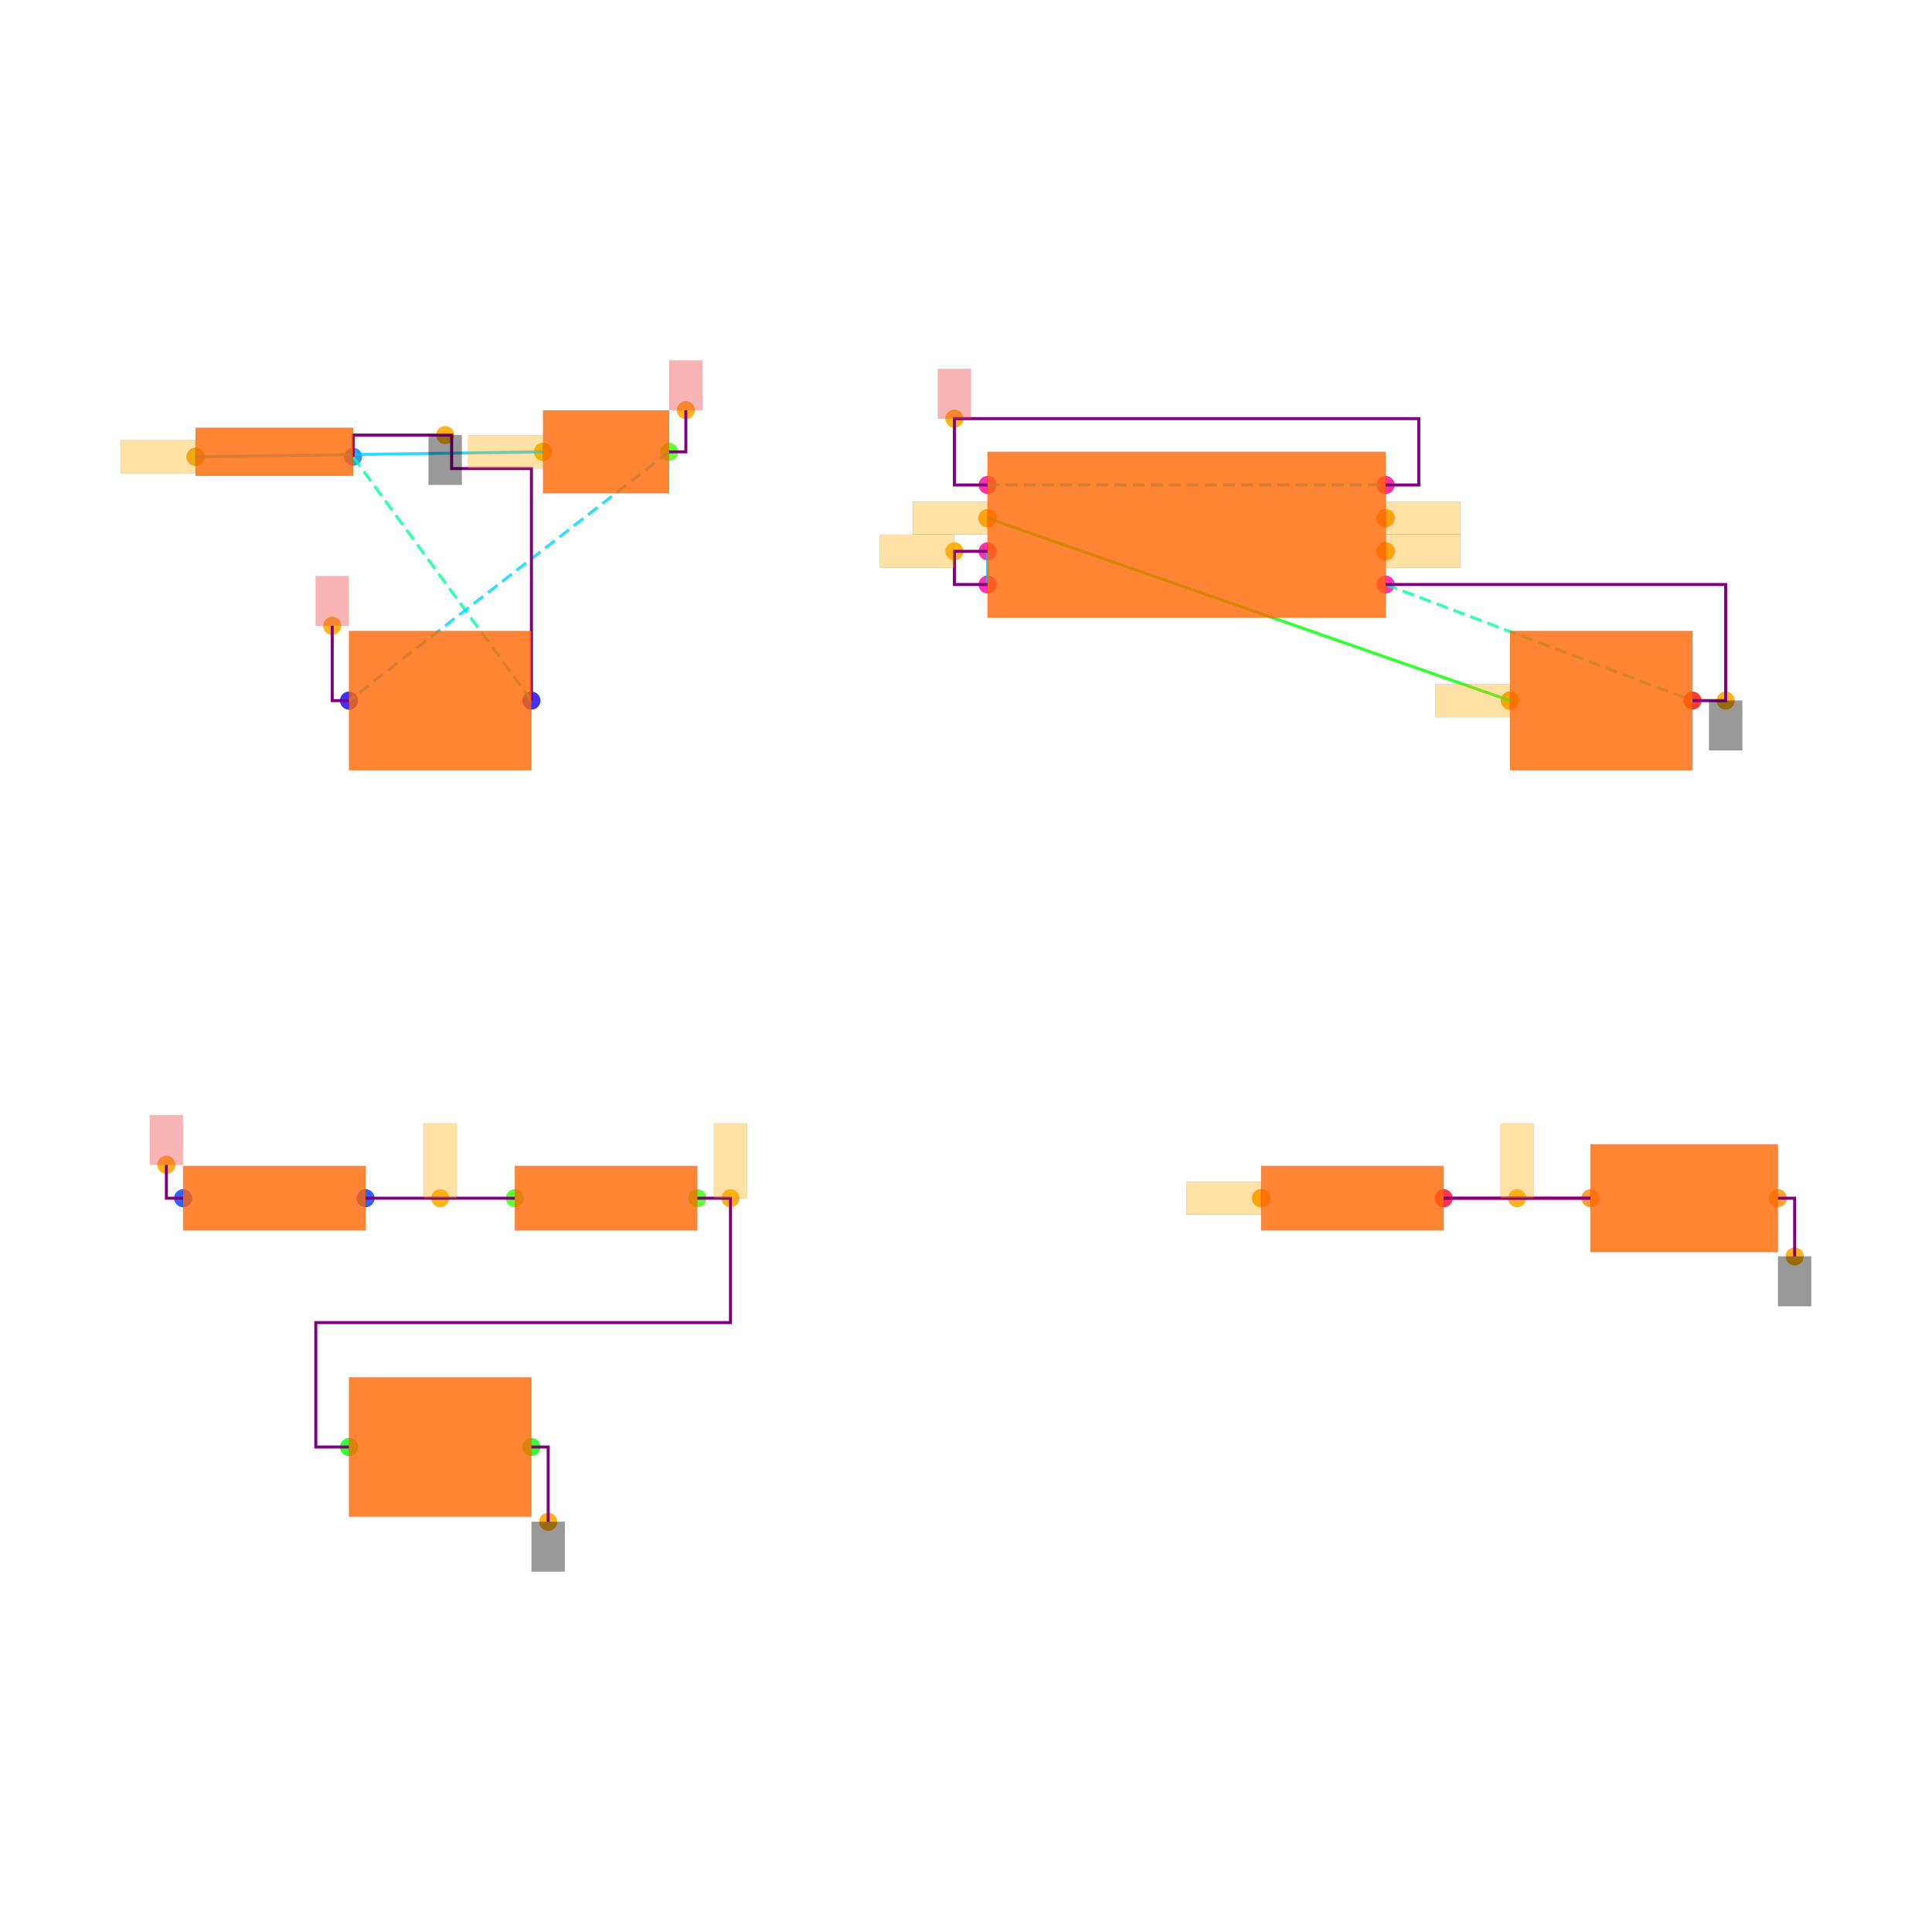
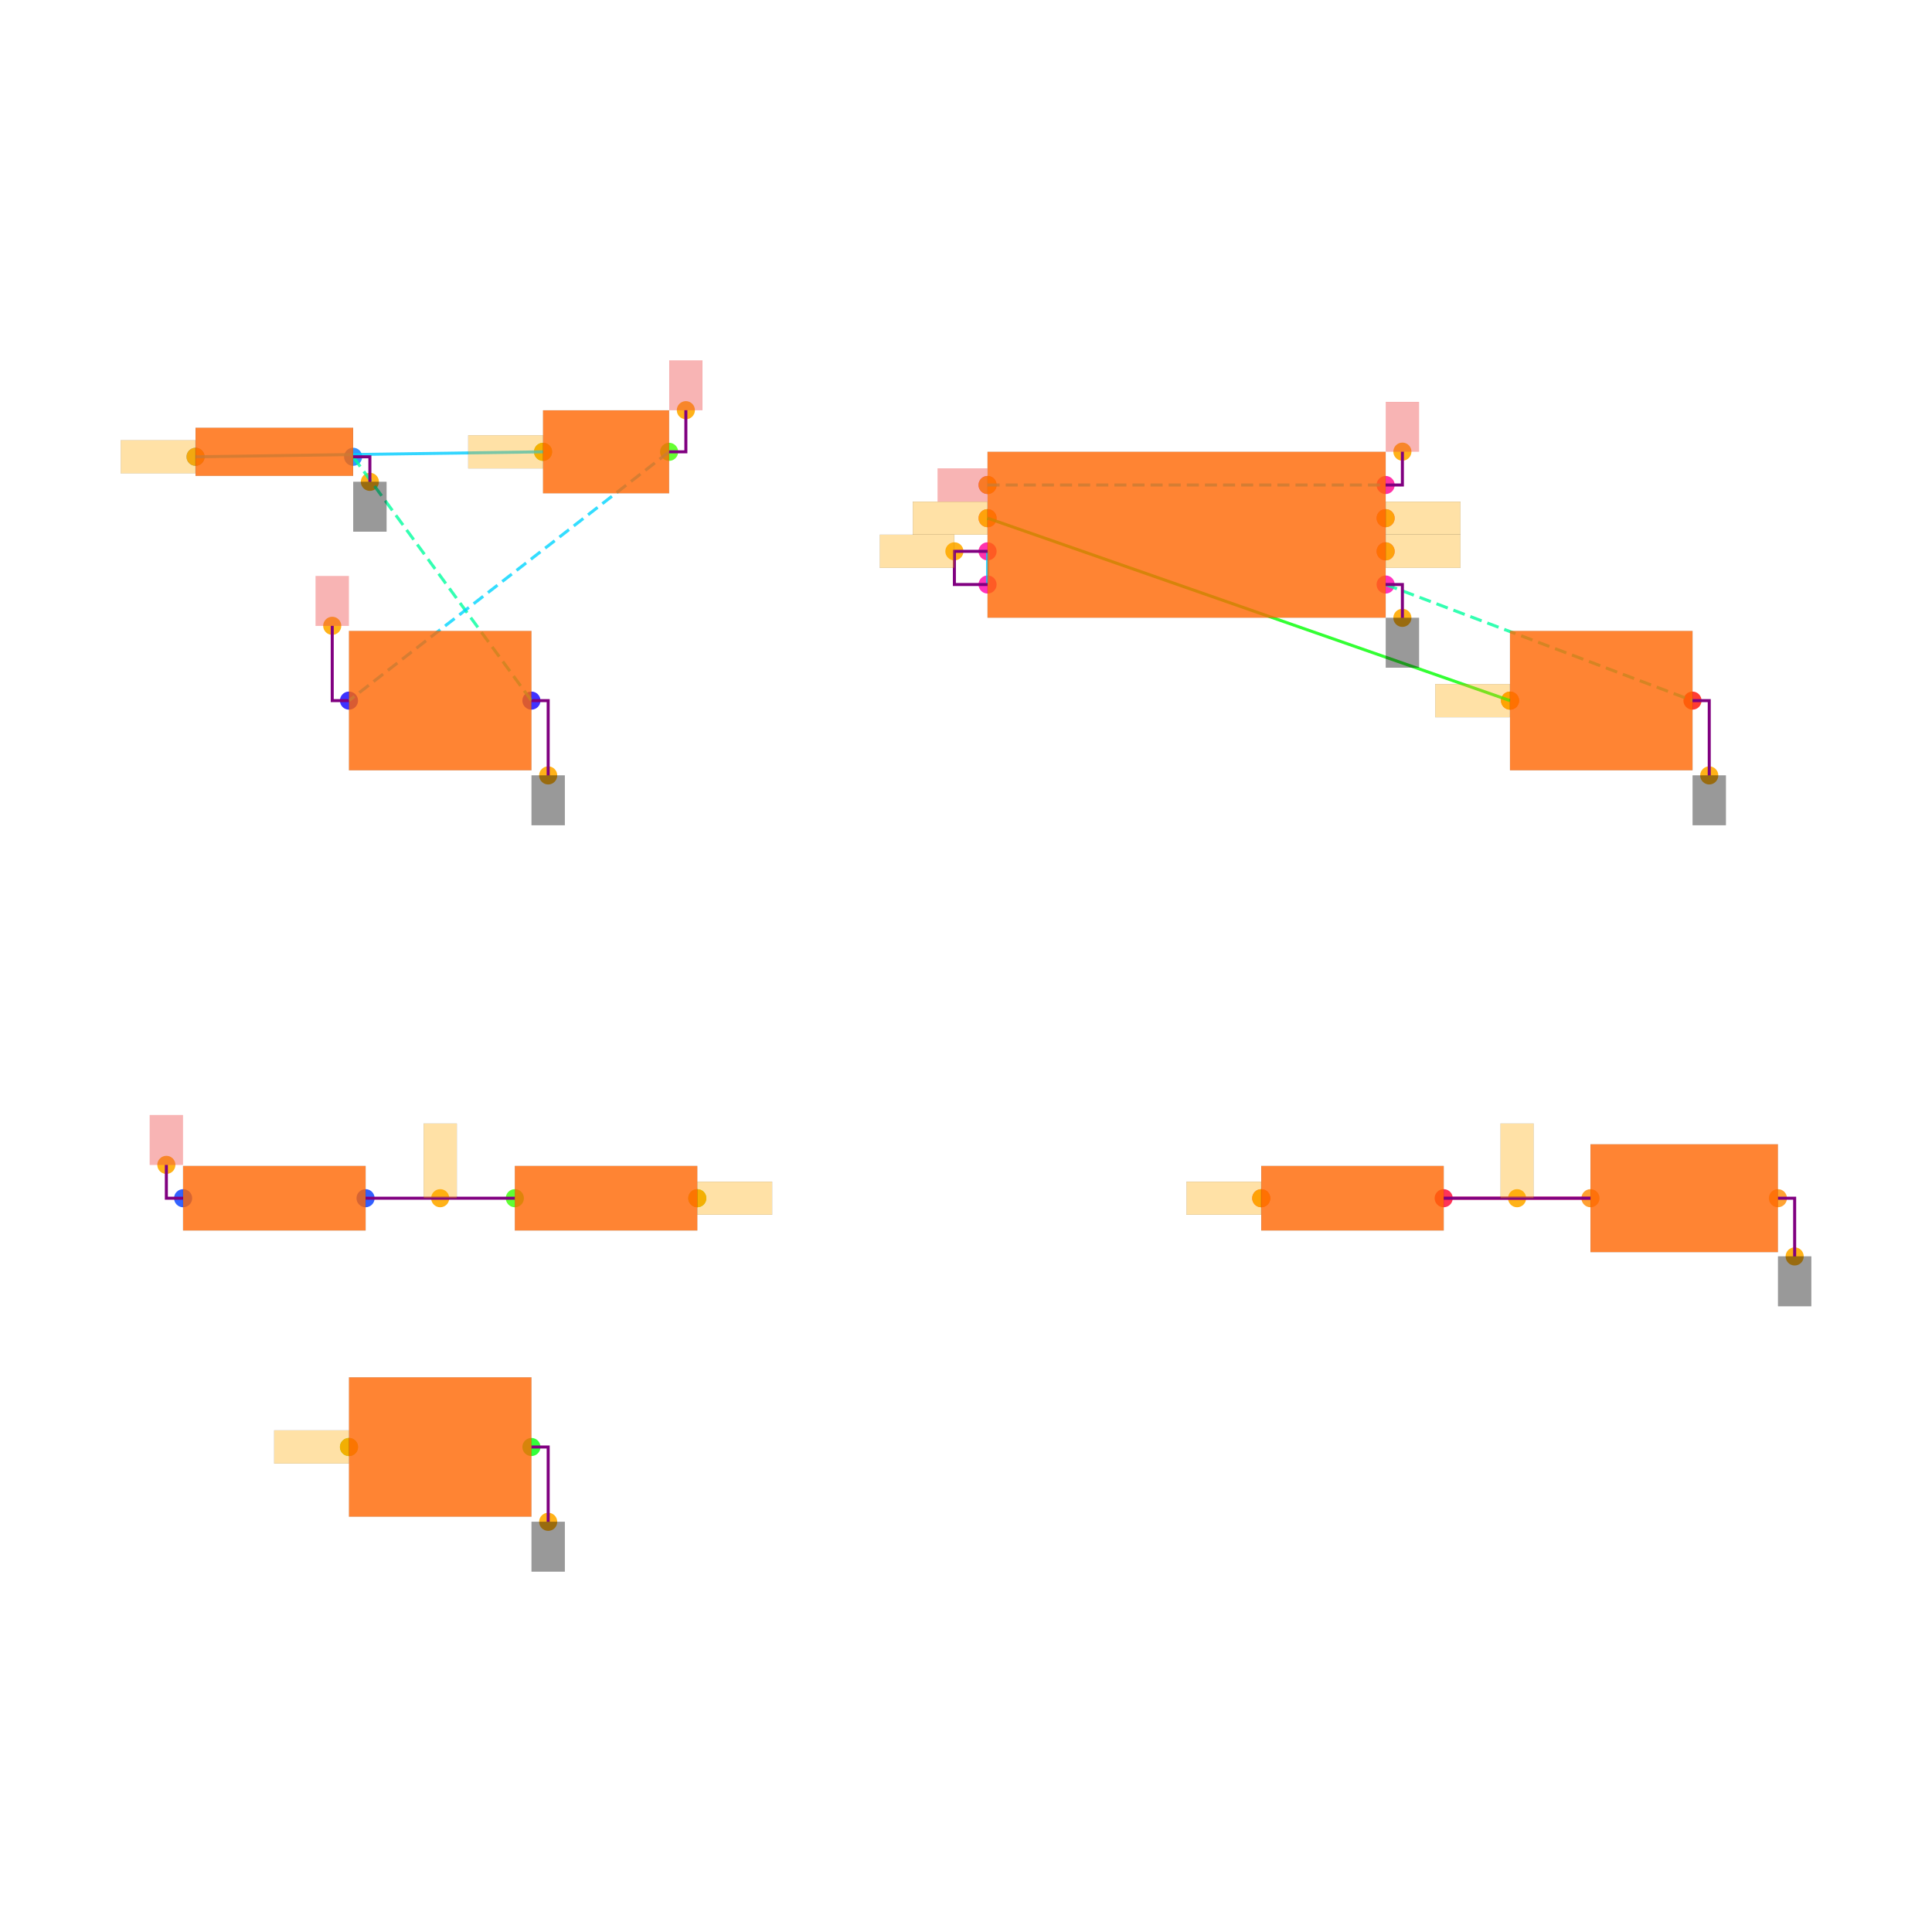
<svg xmlns="http://www.w3.org/2000/svg" width="640" height="640" viewBox="0 0 640 640">
  <rect width="100%" height="100%" fill="white" />
  <g>
    <circle data-type="point" data-label="B1.1 x-" data-x="-4.475" data-y="2.9699999999999998" cx="64.78" cy="151.319" r="3" fill="hsl(210, 100%, 50%, 0.8)" />
  </g>
  <g>
    <circle data-type="point" data-label="B1.2 x+" data-x="-3.525" data-y="2.9699999999999998" cx="116.978" cy="151.319" r="3" fill="hsl(211, 100%, 50%, 0.8)" />
  </g>
  <g>
    <circle data-type="point" data-label="SW1.1 x-" data-x="-2.38" data-y="3" cx="179.89" cy="149.67" r="3" fill="hsl(104, 100%, 50%, 0.8)" />
  </g>
  <g>
    <circle data-type="point" data-label="SW1.2 x+" data-x="-1.62" data-y="3" cx="221.648" cy="149.67" r="3" fill="hsl(105, 100%, 50%, 0.8)" />
  </g>
  <g>
    <circle data-type="point" data-label="C3.1 x-" data-x="-3.55" data-y="1.5" cx="115.604" cy="232.088" r="3" fill="hsl(243, 100%, 50%, 0.8)" />
  </g>
  <g>
    <circle data-type="point" data-label="C3.2 x+" data-x="-2.45" data-y="1.5" cx="176.044" cy="232.088" r="3" fill="hsl(244, 100%, 50%, 0.8)" />
  </g>
  <g>
    <circle data-type="point" data-label="U1.1 x+" data-x="2.7" data-y="2.2" cx="459.011" cy="193.626" r="3" fill="hsl(319, 100%, 50%, 0.8)" />
  </g>
  <g>
    <circle data-type="point" data-label="U1.2 x-" data-x="0.2999999999999998" data-y="2.2" cx="327.143" cy="193.626" r="3" fill="hsl(320, 100%, 50%, 0.8)" />
  </g>
  <g>
    <circle data-type="point" data-label="U1.3 x+" data-x="2.7" data-y="2.6" cx="459.011" cy="171.648" r="3" fill="hsl(321, 100%, 50%, 0.8)" />
  </g>
  <g>
    <circle data-type="point" data-label="U1.4 x-" data-x="0.2999999999999998" data-y="2.8" cx="327.143" cy="160.659" r="3" fill="hsl(322, 100%, 50%, 0.8)" />
  </g>
  <g>
    <circle data-type="point" data-label="U1.5 x-" data-x="0.2999999999999998" data-y="2.6" cx="327.143" cy="171.648" r="3" fill="hsl(323, 100%, 50%, 0.8)" />
  </g>
  <g>
    <circle data-type="point" data-label="U1.6 x-" data-x="0.2999999999999998" data-y="2.4" cx="327.143" cy="182.637" r="3" fill="hsl(324, 100%, 50%, 0.8)" />
  </g>
  <g>
    <circle data-type="point" data-label="U1.7 x+" data-x="2.7" data-y="2.4" cx="459.011" cy="182.637" r="3" fill="hsl(325, 100%, 50%, 0.8)" />
  </g>
  <g>
    <circle data-type="point" data-label="U1.8 x+" data-x="2.7" data-y="2.8" cx="459.011" cy="160.659" r="3" fill="hsl(326, 100%, 50%, 0.8)" />
  </g>
  <g>
    <circle data-type="point" data-label="C2.1 x-" data-x="3.45" data-y="1.5" cx="500.22" cy="232.088" r="3" fill="hsl(2, 100%, 50%, 0.8)" />
  </g>
  <g>
    <circle data-type="point" data-label="C2.2 x+" data-x="4.55" data-y="1.5" cx="560.659" cy="232.088" r="3" fill="hsl(3, 100%, 50%, 0.8)" />
  </g>
  <g>
    <circle data-type="point" data-label="R1.1 x-" data-x="-4.550000000000001" data-y="-1.5" cx="60.659" cy="396.923" r="3" fill="hsl(226, 100%, 50%, 0.8)" />
  </g>
  <g>
    <circle data-type="point" data-label="R1.2 x+" data-x="-3.4499999999999997" data-y="-1.5" cx="121.099" cy="396.923" r="3" fill="hsl(227, 100%, 50%, 0.8)" />
  </g>
  <g>
    <circle data-type="point" data-label="R2.1 x-" data-x="-2.55" data-y="-1.5" cx="170.549" cy="396.923" r="3" fill="hsl(107, 100%, 50%, 0.8)" />
  </g>
  <g>
    <circle data-type="point" data-label="R2.2 x+" data-x="-1.45" data-y="-1.5" cx="230.989" cy="396.923" r="3" fill="hsl(108, 100%, 50%, 0.8)" />
  </g>
  <g>
    <circle data-type="point" data-label="C1.1 x-" data-x="-3.55" data-y="-3" cx="115.604" cy="479.341" r="3" fill="hsl(121, 100%, 50%, 0.8)" />
  </g>
  <g>
    <circle data-type="point" data-label="C1.2 x+" data-x="-2.45" data-y="-3" cx="176.044" cy="479.341" r="3" fill="hsl(122, 100%, 50%, 0.8)" />
  </g>
  <g>
    <circle data-type="point" data-label="R3.1 x-" data-x="1.95" data-y="-1.5" cx="417.802" cy="396.923" r="3" fill="hsl(348, 100%, 50%, 0.8)" />
  </g>
  <g>
    <circle data-type="point" data-label="R3.2 x+" data-x="3.05" data-y="-1.5" cx="478.242" cy="396.923" r="3" fill="hsl(349, 100%, 50%, 0.8)" />
  </g>
  <g>
    <circle data-type="point" data-label="D1.1 x-" data-x="3.935" data-y="-1.5" cx="526.868" cy="396.923" r="3" fill="hsl(32, 100%, 50%, 0.8)" />
  </g>
  <g>
    <circle data-type="point" data-label="D1.2 x+" data-x="5.0649999999999995" data-y="-1.5" cx="588.956" cy="396.923" r="3" fill="hsl(33, 100%, 50%, 0.8)" />
  </g>
  <g>
    <circle data-type="point" data-label="anchorPoint orientation: x-" data-x="-4.475" data-y="2.9699999999999998" cx="64.78" cy="151.319" r="3" fill="hsl(40, 100%, 50%, 0.9)" />
  </g>
  <g>
    <circle data-type="point" data-label="anchorPoint orientation: x-" data-x="-2.38" data-y="3" cx="179.89" cy="149.67" r="3" fill="hsl(40, 100%, 50%, 0.9)" />
  </g>
  <g>
-     <circle data-type="point" data-label="anchorPoint orientation: y-" data-x="-2.9699999999999998" data-y="3.101" cx="147.473" cy="144.121" r="3" fill="hsl(40, 100%, 50%, 0.9)" />
-   </g>
-   <g>
-     <circle data-type="point" data-label="anchorPoint orientation: y-" data-x="4.75" data-y="1.5" cx="571.648" cy="232.088" r="3" fill="hsl(40, 100%, 50%, 0.9)" />
+     <circle data-type="point" data-label="anchorPoint orientation: y-" data-x="-3.424" data-y="2.819" cx="122.527" cy="159.615" r="3" fill="hsl(40, 100%, 50%, 0.9)" />
+   </g>
+   <g>
+     <circle data-type="point" data-label="anchorPoint orientation: y-" data-x="-2.349" data-y="1.0490000000000002" cx="181.593" cy="256.868" r="3" fill="hsl(40, 100%, 50%, 0.9)" />
+   </g>
+   <g>
+     <circle data-type="point" data-label="anchorPoint orientation: y-" data-x="2.801" data-y="1.9990000000000003" cx="464.56" cy="204.67" r="3" fill="hsl(40, 100%, 50%, 0.9)" />
+   </g>
+   <g>
+     <circle data-type="point" data-label="anchorPoint orientation: y-" data-x="4.651" data-y="1.0490000000000002" cx="566.209" cy="256.868" r="3" fill="hsl(40, 100%, 50%, 0.9)" />
  </g>
  <g>
    <circle data-type="point" data-label="anchorPoint orientation: y-" data-x="-2.349" data-y="-3.4509999999999996" cx="181.593" cy="504.121" r="3" fill="hsl(40, 100%, 50%, 0.9)" />
  </g>
  <g>
    <circle data-type="point" data-label="anchorPoint orientation: y-" data-x="5.1659999999999995" data-y="-1.851" cx="594.505" cy="416.209" r="3" fill="hsl(40, 100%, 50%, 0.9)" />
  </g>
  <g>
    <circle data-type="point" data-label="anchorPoint orientation: y+" data-x="-1.5190000000000001" data-y="3.251" cx="227.198" cy="135.879" r="3" fill="hsl(40, 100%, 50%, 0.9)" />
  </g>
  <g>
    <circle data-type="point" data-label="anchorPoint orientation: y+" data-x="-3.651" data-y="1.9509999999999998" cx="110.055" cy="207.308" r="3" fill="hsl(40, 100%, 50%, 0.9)" />
  </g>
  <g>
-     <circle data-type="point" data-label="anchorPoint orientation: y+" data-x="0.09999999999999981" data-y="3.2" cx="316.154" cy="138.681" r="3" fill="hsl(40, 100%, 50%, 0.9)" />
+     <circle data-type="point" data-label="anchorPoint orientation: x-" data-x="0.2999999999999998" data-y="2.8" cx="327.143" cy="160.659" r="3" fill="hsl(40, 100%, 50%, 0.9)" />
+   </g>
+   <g>
+     <circle data-type="point" data-label="anchorPoint orientation: y+" data-x="2.801" data-y="3.001" cx="464.56" cy="149.615" r="3" fill="hsl(40, 100%, 50%, 0.9)" />
  </g>
  <g>
    <circle data-type="point" data-label="anchorPoint orientation: y+" data-x="-4.651000000000001" data-y="-1.2990000000000002" cx="55.11" cy="385.879" r="3" fill="hsl(40, 100%, 50%, 0.9)" />
  </g>
  <g>
    <circle data-type="point" data-label="anchorPoint orientation: x-" data-x="0.09999999999999981" data-y="2.4" cx="316.154" cy="182.637" r="3" fill="hsl(40, 100%, 50%, 0.9)" />
  </g>
  <g>
-     <circle data-type="point" data-label="anchorPoint orientation: y+" data-x="-1.25" data-y="-1.5" cx="241.978" cy="396.923" r="3" fill="hsl(40, 100%, 50%, 0.9)" />
+     <circle data-type="point" data-label="anchorPoint orientation: x+" data-x="-1.45" data-y="-1.5" cx="230.989" cy="396.923" r="3" fill="hsl(40, 100%, 50%, 0.9)" />
+   </g>
+   <g>
+     <circle data-type="point" data-label="anchorPoint orientation: x-" data-x="-3.55" data-y="-3" cx="115.604" cy="479.341" r="3" fill="hsl(40, 100%, 50%, 0.9)" />
  </g>
  <g>
    <circle data-type="point" data-label="anchorPoint orientation: x+" data-x="2.7" data-y="2.6" cx="459.011" cy="171.648" r="3" fill="hsl(40, 100%, 50%, 0.9)" />
  </g>
  <g>
    <circle data-type="point" data-label="anchorPoint orientation: x-" data-x="1.95" data-y="-1.5" cx="417.802" cy="396.923" r="3" fill="hsl(40, 100%, 50%, 0.9)" />
  </g>
  <g>
    <circle data-type="point" data-label="anchorPoint orientation: x-" data-x="0.2999999999999998" data-y="2.6" cx="327.143" cy="171.648" r="3" fill="hsl(40, 100%, 50%, 0.9)" />
  </g>
  <g>
    <circle data-type="point" data-label="anchorPoint orientation: x-" data-x="3.45" data-y="1.5" cx="500.22" cy="232.088" r="3" fill="hsl(40, 100%, 50%, 0.9)" />
  </g>
  <g>
    <circle data-type="point" data-label="anchorPoint orientation: y+" data-x="-3" data-y="-1.5" cx="145.824" cy="396.923" r="3" fill="hsl(40, 100%, 50%, 0.9)" />
  </g>
  <g>
    <circle data-type="point" data-label="anchorPoint orientation: x+" data-x="2.7" data-y="2.4" cx="459.011" cy="182.637" r="3" fill="hsl(40, 100%, 50%, 0.9)" />
  </g>
  <g>
    <circle data-type="point" data-label="anchorPoint orientation: y+" data-x="3.4924999999999997" data-y="-1.5" cx="502.555" cy="396.923" r="3" fill="hsl(40, 100%, 50%, 0.9)" />
  </g>
  <g>
    <polyline data-points="-4.475,2.9699999999999998 -2.38,3" data-type="line" data-label="" points="64.78,151.319 179.89,149.67" fill="none" stroke="hsl(192, 100%, 50%, 0.8)" stroke-width="1" />
  </g>
  <g>
    <polyline data-points="0.2999999999999998,2.6 3.45,1.5" data-type="line" data-label="" points="327.143,171.648 500.22,232.088" fill="none" stroke="hsl(120, 100%, 50%, 0.8)" stroke-width="1" />
  </g>
  <g>
    <polyline data-points="0.2999999999999998,2.4 0.2999999999999998,2.2" data-type="line" data-label="" points="327.143,182.637 327.143,193.626" fill="none" stroke="hsl(192, 100%, 50%, 0.8)" stroke-width="1" />
  </g>
  <g>
    <polyline data-points="3.05,-1.5 3.935,-1.5" data-type="line" data-label="" points="478.242,396.923 526.868,396.923" fill="none" stroke="hsl(344, 100%, 50%, 0.8)" stroke-width="1" />
  </g>
  <g>
    <polyline data-points="-3.525,2.9699999999999998 -2.45,1.5" data-type="line" data-label="" points="116.978,151.319 176.044,232.088" fill="none" stroke="hsl(157, 100%, 50%, 0.8)" stroke-width="1" stroke-dasharray="4 2" />
  </g>
  <g>
    <polyline data-points="2.7,2.2 4.55,1.5" data-type="line" data-label="" points="459.011,193.626 560.659,232.088" fill="none" stroke="hsl(157, 100%, 50%, 0.8)" stroke-width="1" stroke-dasharray="4 2" />
  </g>
  <g>
    <polyline data-points="-1.62,3 -3.55,1.5" data-type="line" data-label="" points="221.648,149.67 115.604,232.088" fill="none" stroke="hsl(190, 100%, 50%, 0.8)" stroke-width="1" stroke-dasharray="4 2" />
  </g>
  <g>
    <polyline data-points="0.2999999999999998,2.8 2.7,2.8" data-type="line" data-label="" points="327.143,160.659 459.011,160.659" fill="none" stroke="hsl(190, 100%, 50%, 0.8)" stroke-width="1" stroke-dasharray="4 2" />
  </g>
  <g>
    <polyline data-points="0.2999999999999998,2.4 0.09999999999999981,2.4 0.09999999999999981,2.2 0.2999999999999998,2.2" data-type="line" data-label="" points="327.143,182.637 316.154,182.637 316.154,193.626 327.143,193.626" fill="none" stroke="purple" stroke-width="1" />
  </g>
  <g>
    <polyline data-points="-2.55,-1.5 -3.4499999999999997,-1.5" data-type="line" data-label="" points="170.549,396.923 121.099,396.923" fill="none" stroke="purple" stroke-width="1" />
  </g>
  <g>
    <polyline data-points="3.05,-1.5 3.935,-1.5" data-type="line" data-label="" points="478.242,396.923 526.868,396.923" fill="none" stroke="purple" stroke-width="1" />
  </g>
  <g>
-     <polyline data-points="-1.4500000000000002,-1.5 -1.25,-1.5 -1.25,-2.25 -3.75,-2.25 -3.75,-3 -3.55,-3" data-type="line" data-label="" points="230.989,396.923 241.978,396.923 241.978,438.132 104.615,438.132 104.615,479.341 115.604,479.341" fill="none" stroke="purple" stroke-width="1" />
-   </g>
-   <g>
-     <polyline data-points="2.7,2.2 4.75,2.2 4.75,1.5 4.55,1.5" data-type="line" data-label="" points="459.011,193.626 571.648,193.626 571.648,232.088 560.659,232.088" fill="none" stroke="purple" stroke-width="1" />
-   </g>
-   <g>
-     <polyline data-points="0.2999999999999998,2.8 0.09999999999999981,2.8 0.09999999999999981,3.2 2.9000000000000004,3.2 2.9000000000000004,2.8 2.7,2.8" data-type="line" data-label="" points="327.143,160.659 316.154,160.659 316.154,138.681 470,138.681 470,160.659 459.011,160.659" fill="none" stroke="purple" stroke-width="1" />
-   </g>
-   <g>
-     <polyline data-points="-3.525,2.9699999999999998 -3.525,3.101 -2.931,3.101 -2.931,2.899 -2.45,2.899 -2.45,1.5" data-type="line" data-label="" points="116.978,151.319 116.978,144.121 149.615,144.121 149.615,155.22 176.044,155.22 176.044,232.088" fill="none" stroke="purple" stroke-width="1" />
+     <polyline data-points="-3.525,2.9699999999999998 -3.424,2.9699999999999998 -3.424,2.819" data-type="line" data-label="" points="116.978,151.319 122.527,151.319 122.527,159.615" fill="none" stroke="purple" stroke-width="1" />
+   </g>
+   <g>
+     <polyline data-points="-2.45,1.5 -2.349,1.5 -2.349,1.0490000000000002" data-type="line" data-label="" points="176.044,232.088 181.593,232.088 181.593,256.868" fill="none" stroke="purple" stroke-width="1" />
+   </g>
+   <g>
+     <polyline data-points="2.7,2.2 2.801,2.2 2.801,1.9990000000000003" data-type="line" data-label="" points="459.011,193.626 464.56,193.626 464.56,204.67" fill="none" stroke="purple" stroke-width="1" />
+   </g>
+   <g>
+     <polyline data-points="4.55,1.5 4.651,1.5 4.651,1.0490000000000002" data-type="line" data-label="" points="560.659,232.088 566.209,232.088 566.209,256.868" fill="none" stroke="purple" stroke-width="1" />
  </g>
  <g>
    <polyline data-points="-2.45,-3 -2.349,-3 -2.349,-3.4509999999999996" data-type="line" data-label="" points="176.044,479.341 181.593,479.341 181.593,504.121" fill="none" stroke="purple" stroke-width="1" />
  </g>
  <g>
    <polyline data-points="5.0649999999999995,-1.5 5.1659999999999995,-1.5 5.1659999999999995,-1.851" data-type="line" data-label="" points="588.956,396.923 594.505,396.923 594.505,416.209" fill="none" stroke="purple" stroke-width="1" />
  </g>
  <g>
    <polyline data-points="-1.62,3 -1.5190000000000001,3 -1.5190000000000001,3.251" data-type="line" data-label="" points="221.648,149.67 227.198,149.67 227.198,135.879" fill="none" stroke="purple" stroke-width="1" />
  </g>
  <g>
    <polyline data-points="-3.55,1.5 -3.651,1.5 -3.651,1.9509999999999998" data-type="line" data-label="" points="115.604,232.088 110.055,232.088 110.055,207.308" fill="none" stroke="purple" stroke-width="1" />
  </g>
  <g>
+     <polyline data-points="2.7,2.8 2.801,2.8 2.801,3.001" data-type="line" data-label="" points="459.011,160.659 464.56,160.659 464.56,149.615" fill="none" stroke="purple" stroke-width="1" />
+   </g>
+   <g>
    <polyline data-points="-4.550000000000001,-1.5 -4.651000000000001,-1.5 -4.651000000000001,-1.2990000000000002" data-type="line" data-label="" points="60.659,396.923 55.11,396.923 55.11,385.879" fill="none" stroke="purple" stroke-width="1" />
  </g>
  <g>
    <rect data-type="rect" data-label="schematic_component_0" data-x="-4" data-y="3" x="64.78" y="141.703" width="52.198" height="15.934" fill="hsl(24, 100%, 50%, 0.8)" stroke="black" stroke-width="0.018" />
  </g>
  <g>
    <rect data-type="rect" data-label="schematic_component_1" data-x="-2" data-y="3" x="179.89" y="135.934" width="41.758" height="27.473" fill="hsl(24, 100%, 50%, 0.8)" stroke="black" stroke-width="0.018" />
  </g>
  <g>
    <rect data-type="rect" data-label="schematic_component_2" data-x="-3" data-y="1.5" x="115.604" y="209.011" width="60.44" height="46.154" fill="hsl(24, 100%, 50%, 0.8)" stroke="black" stroke-width="0.018" />
  </g>
  <g>
    <rect data-type="rect" data-label="schematic_component_3" data-x="1.5" data-y="2.5" x="327.143" y="149.67" width="131.868" height="54.945" fill="hsl(24, 100%, 50%, 0.8)" stroke="black" stroke-width="0.018" />
  </g>
  <g>
    <rect data-type="rect" data-label="schematic_component_4" data-x="4" data-y="1.5" x="500.22" y="209.011" width="60.44" height="46.154" fill="hsl(24, 100%, 50%, 0.8)" stroke="black" stroke-width="0.018" />
  </g>
  <g>
    <rect data-type="rect" data-label="schematic_component_5" data-x="-4" data-y="-1.5" x="60.659" y="386.239" width="60.44" height="21.369" fill="hsl(24, 100%, 50%, 0.8)" stroke="black" stroke-width="0.018" />
  </g>
  <g>
    <rect data-type="rect" data-label="schematic_component_6" data-x="-2" data-y="-1.5" x="170.549" y="386.239" width="60.44" height="21.369" fill="hsl(24, 100%, 50%, 0.8)" stroke="black" stroke-width="0.018" />
  </g>
  <g>
    <rect data-type="rect" data-label="schematic_component_7" data-x="-3" data-y="-3" x="115.604" y="456.264" width="60.44" height="46.154" fill="hsl(24, 100%, 50%, 0.8)" stroke="black" stroke-width="0.018" />
  </g>
  <g>
    <rect data-type="rect" data-label="schematic_component_8" data-x="2.5" data-y="-1.5" x="417.802" y="386.239" width="60.44" height="21.369" fill="hsl(24, 100%, 50%, 0.8)" stroke="black" stroke-width="0.018" />
  </g>
  <g>
    <rect data-type="rect" data-label="schematic_component_9" data-x="4.5" data-y="-1.5" x="526.868" y="379.066" width="62.088" height="35.714" fill="hsl(24, 100%, 50%, 0.8)" stroke="black" stroke-width="0.018" />
  </g>
  <g>
    <rect data-type="rect" data-label="netId: .B1 &gt; .pin1 to .SW1 &gt; .pin1 globalConnNetId: connectivity_net0" data-x="-4.701" data-y="2.9699999999999998" x="40" y="145.824" width="24.725" height="10.989" fill="hsl(40, 100%, 50%, 0.35)" stroke="black" stroke-width="0.018" />
  </g>
  <g>
    <rect data-type="rect" data-label="netId: .B1 &gt; .pin1 to .SW1 &gt; .pin1 globalConnNetId: connectivity_net0" data-x="-2.606" data-y="3" x="155.11" y="144.176" width="24.725" height="10.989" fill="hsl(40, 100%, 50%, 0.35)" stroke="black" stroke-width="0.018" />
  </g>
  <g>
-     <rect data-type="rect" data-label="netId: GND globalConnNetId: connectivity_net6" data-x="-2.9699999999999998" data-y="2.951" x="141.978" y="144.121" width="10.989" height="16.484" fill="#00000066" stroke="#000000" stroke-width="0.018" />
-   </g>
-   <g>
-     <rect data-type="rect" data-label="netId: GND globalConnNetId: connectivity_net6" data-x="4.75" data-y="1.35" x="566.154" y="232.088" width="10.989" height="16.484" fill="#00000066" stroke="#000000" stroke-width="0.018" />
+     <rect data-type="rect" data-label="netId: GND globalConnNetId: connectivity_net6" data-x="-3.424" data-y="2.669" x="117.033" y="159.615" width="10.989" height="16.484" fill="#00000066" stroke="#000000" stroke-width="0.018" />
+   </g>
+   <g>
+     <rect data-type="rect" data-label="netId: GND globalConnNetId: connectivity_net6" data-x="-2.349" data-y="0.8990000000000001" x="176.099" y="256.868" width="10.989" height="16.484" fill="#00000066" stroke="#000000" stroke-width="0.018" />
+   </g>
+   <g>
+     <rect data-type="rect" data-label="netId: GND globalConnNetId: connectivity_net6" data-x="2.801" data-y="1.8490000000000004" x="459.066" y="204.67" width="10.989" height="16.484" fill="#00000066" stroke="#000000" stroke-width="0.018" />
+   </g>
+   <g>
+     <rect data-type="rect" data-label="netId: GND globalConnNetId: connectivity_net6" data-x="4.651" data-y="0.8990000000000001" x="560.714" y="256.868" width="10.989" height="16.484" fill="#00000066" stroke="#000000" stroke-width="0.018" />
  </g>
  <g>
    <rect data-type="rect" data-label="netId: GND globalConnNetId: connectivity_net6" data-x="-2.349" data-y="-3.6009999999999995" x="176.099" y="504.121" width="10.989" height="16.484" fill="#00000066" stroke="#000000" stroke-width="0.018" />
  </g>
  <g>
    <rect data-type="rect" data-label="netId: GND globalConnNetId: connectivity_net6" data-x="5.1659999999999995" data-y="-2.001" x="589.011" y="416.209" width="10.989" height="16.484" fill="#00000066" stroke="#000000" stroke-width="0.018" />
  </g>
  <g>
    <rect data-type="rect" data-label="netId: VCC globalConnNetId: connectivity_net7" data-x="-1.5190000000000001" data-y="3.401" x="221.703" y="119.396" width="10.989" height="16.484" fill="#ef444466" stroke="#ef4444" stroke-width="0.018" />
  </g>
  <g>
    <rect data-type="rect" data-label="netId: VCC globalConnNetId: connectivity_net7" data-x="-3.651" data-y="2.101" x="104.56" y="190.824" width="10.989" height="16.484" fill="#ef444466" stroke="#ef4444" stroke-width="0.018" />
  </g>
  <g>
-     <rect data-type="rect" data-label="netId: VCC globalConnNetId: connectivity_net7" data-x="0.09999999999999981" data-y="3.35" x="310.659" y="122.198" width="10.989" height="16.484" fill="#ef444466" stroke="#ef4444" stroke-width="0.018" />
+     <rect data-type="rect" data-label="netId: VCC globalConnNetId: connectivity_net7" data-x="0.14899999999999983" data-y="2.8" x="310.604" y="155.165" width="16.484" height="10.989" fill="#ef444466" stroke="#ef4444" stroke-width="0.018" />
+   </g>
+   <g>
+     <rect data-type="rect" data-label="netId: VCC globalConnNetId: connectivity_net7" data-x="2.801" data-y="3.151" x="459.066" y="133.132" width="10.989" height="16.484" fill="#ef444466" stroke="#ef4444" stroke-width="0.018" />
  </g>
  <g>
    <rect data-type="rect" data-label="netId: VCC globalConnNetId: connectivity_net7" data-x="-4.651000000000001" data-y="-1.1490000000000002" x="49.615" y="369.396" width="10.989" height="16.484" fill="#ef444466" stroke="#ef4444" stroke-width="0.018" />
  </g>
  <g>
    <rect data-type="rect" data-label="netId: .U1 &gt; .THRES to .C1 &gt; .pin1 globalConnNetId: connectivity_net2" data-x="-0.1250000000000002" data-y="2.4" x="291.429" y="177.143" width="24.725" height="10.989" fill="hsl(40, 100%, 50%, 0.35)" stroke="black" stroke-width="0.018" />
  </g>
  <g>
-     <rect data-type="rect" data-label="netId: .R2 &gt; .pin2 to .U1 &gt; .THRES globalConnNetId: connectivity_net2" data-x="-1.25" data-y="-1.275" x="236.484" y="372.198" width="10.989" height="24.725" fill="hsl(40, 100%, 50%, 0.35)" stroke="black" stroke-width="0.018" />
+     <rect data-type="rect" data-label="netId: .R2 &gt; .pin2 to .U1 &gt; .THRES globalConnNetId: connectivity_net2" data-x="-1.224" data-y="-1.5" x="231.044" y="391.429" width="24.725" height="10.989" fill="hsl(40, 100%, 50%, 0.35)" stroke="black" stroke-width="0.018" />
+   </g>
+   <g>
+     <rect data-type="rect" data-label="netId: .U1 &gt; .THRES to .C1 &gt; .pin1 globalConnNetId: connectivity_net2" data-x="-3.776" data-y="-3" x="90.824" y="473.846" width="24.725" height="10.989" fill="hsl(40, 100%, 50%, 0.35)" stroke="black" stroke-width="0.018" />
  </g>
  <g>
    <rect data-type="rect" data-label="netId: .U1 &gt; .OUT to .R3 &gt; .pin1 globalConnNetId: connectivity_net4" data-x="2.926" data-y="2.6" x="459.066" y="166.154" width="24.725" height="10.989" fill="hsl(40, 100%, 50%, 0.35)" stroke="black" stroke-width="0.018" />
  </g>
  <g>
    <rect data-type="rect" data-label="netId: .U1 &gt; .OUT to .R3 &gt; .pin1 globalConnNetId: connectivity_net4" data-x="1.724" data-y="-1.5" x="393.022" y="391.429" width="24.725" height="10.989" fill="hsl(40, 100%, 50%, 0.35)" stroke="black" stroke-width="0.018" />
  </g>
  <g>
    <rect data-type="rect" data-label="netId: .U1 &gt; .CTRL to .C2 &gt; .pin1 globalConnNetId: connectivity_net1" data-x="0.07399999999999982" data-y="2.6" x="302.363" y="166.154" width="24.725" height="10.989" fill="hsl(40, 100%, 50%, 0.35)" stroke="black" stroke-width="0.018" />
  </g>
  <g>
    <rect data-type="rect" data-label="netId: .U1 &gt; .CTRL to .C2 &gt; .pin1 globalConnNetId: connectivity_net1" data-x="3.224" data-y="1.5" x="475.44" y="226.593" width="24.725" height="10.989" fill="hsl(40, 100%, 50%, 0.35)" stroke="black" stroke-width="0.018" />
  </g>
  <g>
    <rect data-type="rect" data-label="netId: .U1 &gt; .DISCH to .R2 &gt; .pin1 globalConnNetId: connectivity_net3" data-x="-3" data-y="-1.275" x="140.33" y="372.198" width="10.989" height="24.725" fill="hsl(40, 100%, 50%, 0.35)" stroke="black" stroke-width="0.018" />
  </g>
  <g>
    <rect data-type="rect" data-label="netId: .U1 &gt; .DISCH to .R2 &gt; .pin1 globalConnNetId: connectivity_net3" data-x="2.926" data-y="2.4" x="459.066" y="177.143" width="24.725" height="10.989" fill="hsl(40, 100%, 50%, 0.35)" stroke="black" stroke-width="0.018" />
  </g>
  <g>
    <rect data-type="rect" data-label="netId: .R3 &gt; .pin2 to .D1 &gt; .pin1 globalConnNetId: connectivity_net5" data-x="3.4924999999999997" data-y="-1.275" x="497.06" y="372.198" width="10.989" height="24.725" fill="hsl(40, 100%, 50%, 0.35)" stroke="black" stroke-width="0.018" />
  </g>
  <g id="crosshair" style="display: none">
    <line id="crosshair-h" y1="0" y2="640" stroke="#666" stroke-width="0.5" />
    <line id="crosshair-v" x1="0" x2="640" stroke="#666" stroke-width="0.5" />
    <text id="coordinates" font-family="monospace" font-size="12" fill="#666" />
  </g>
</svg>
